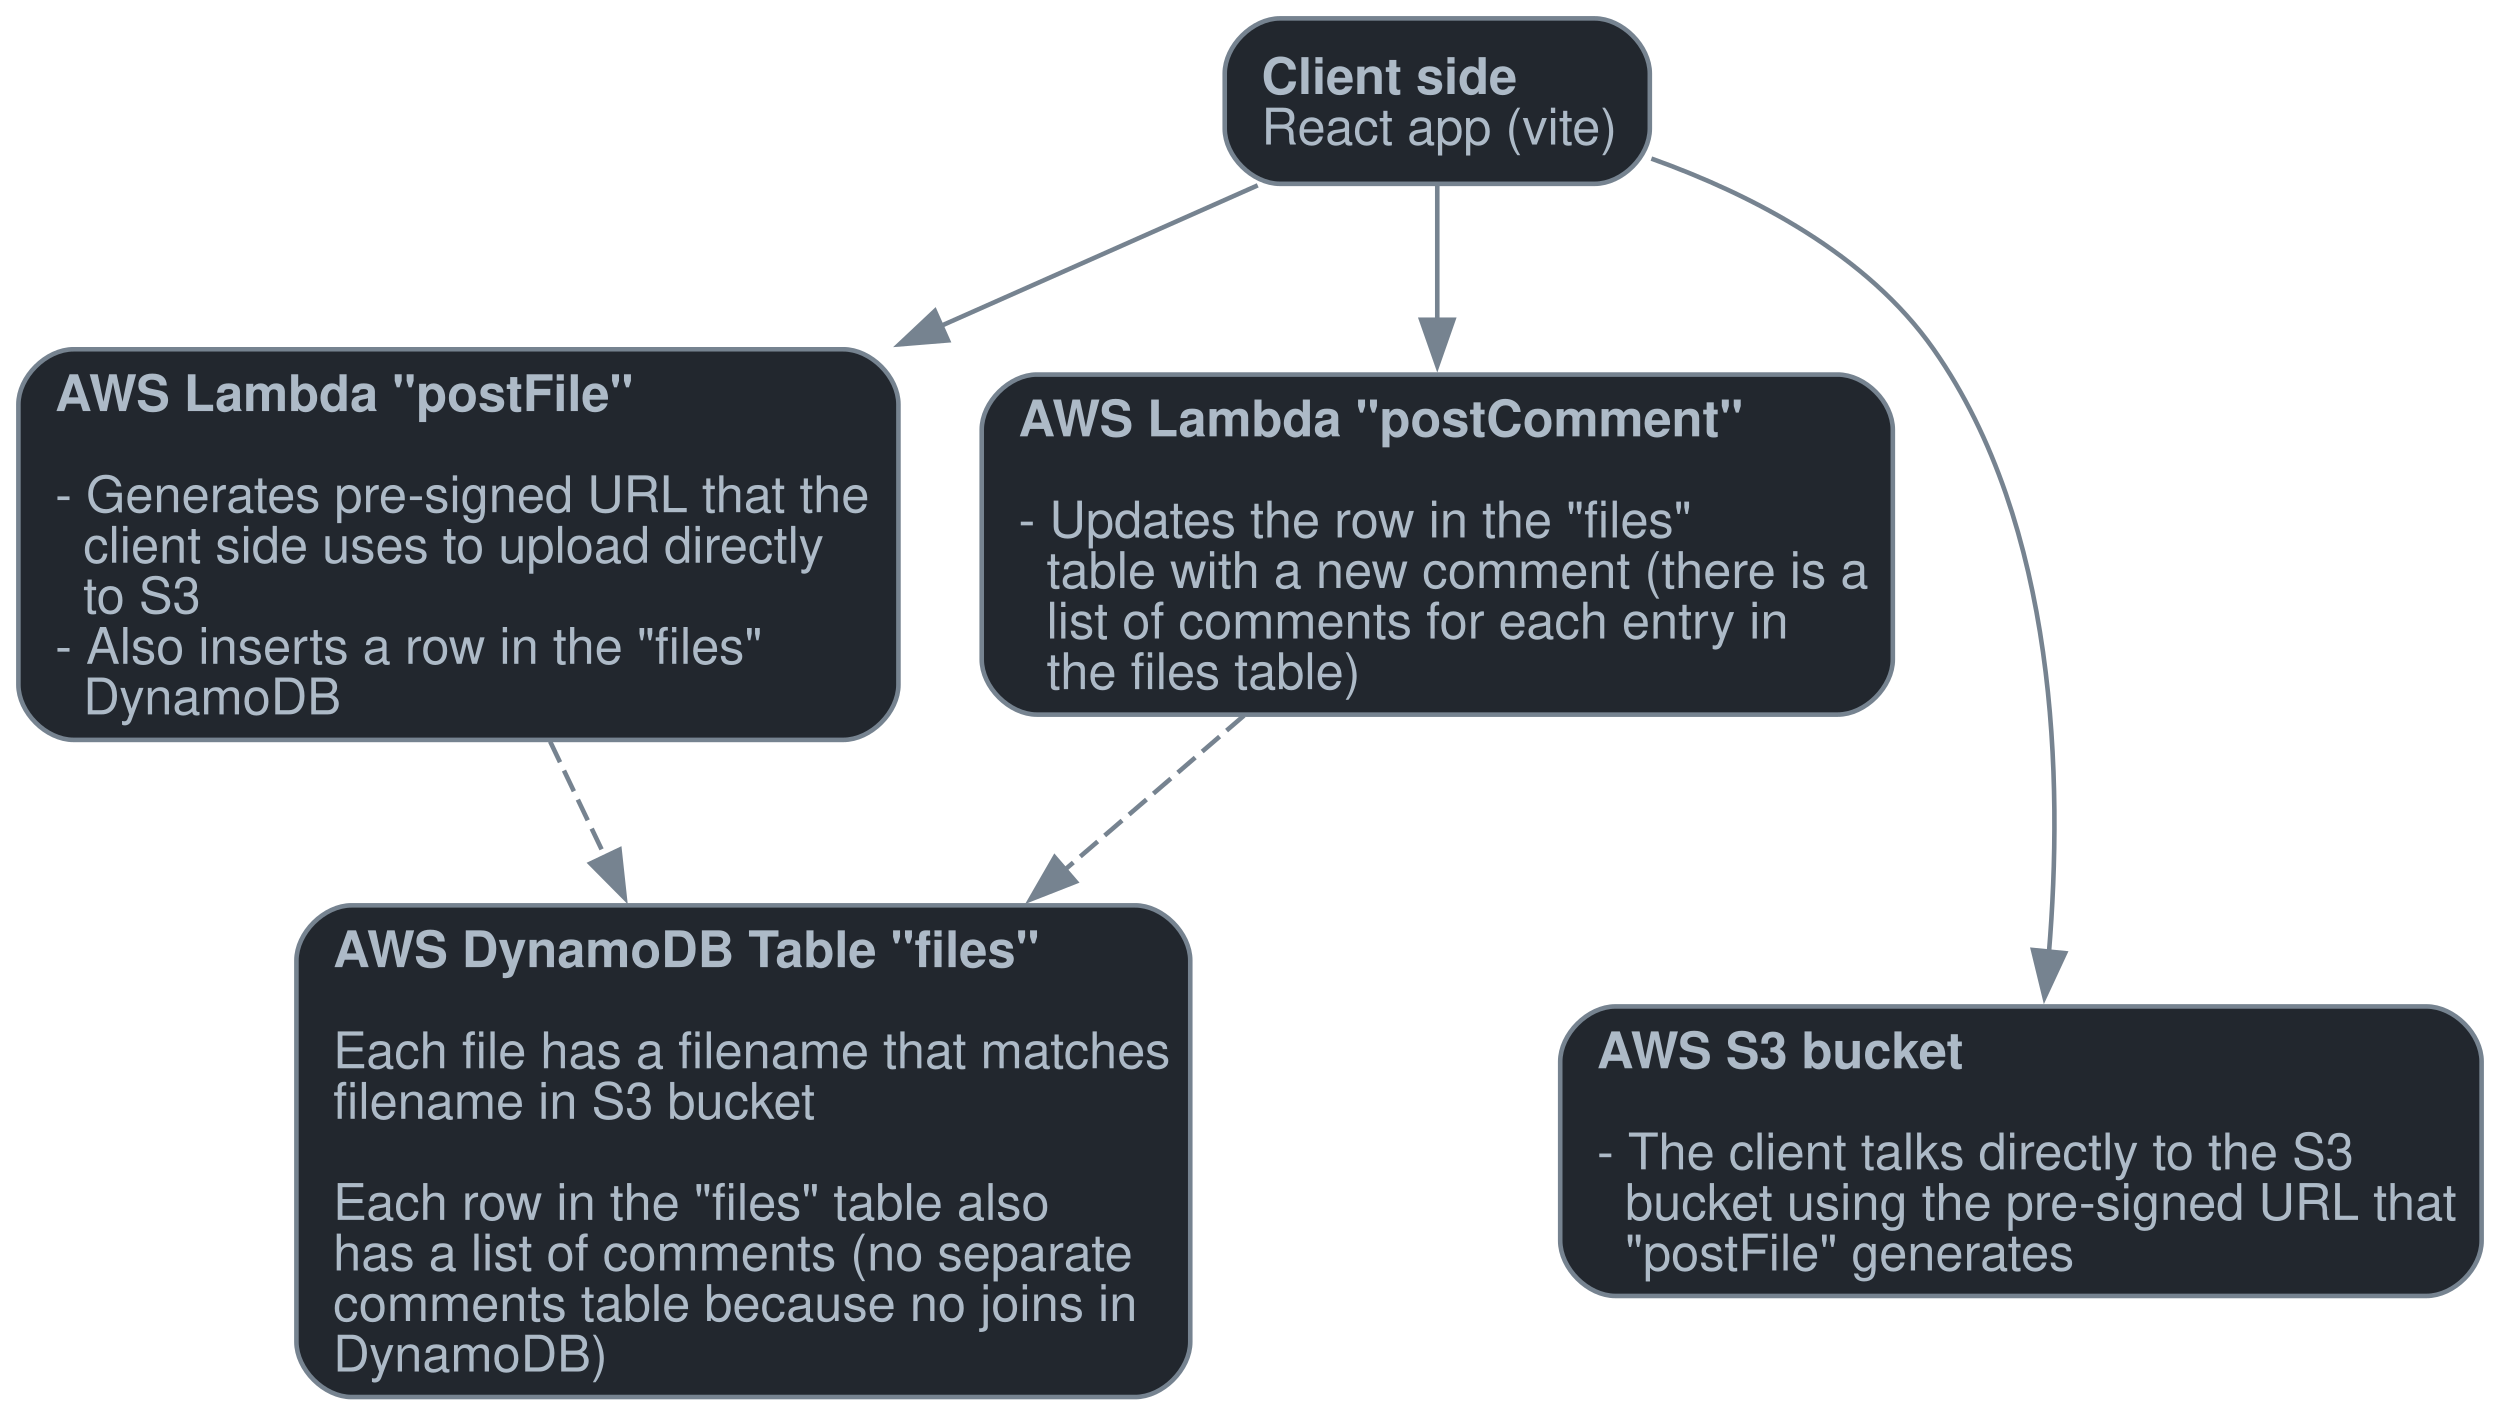
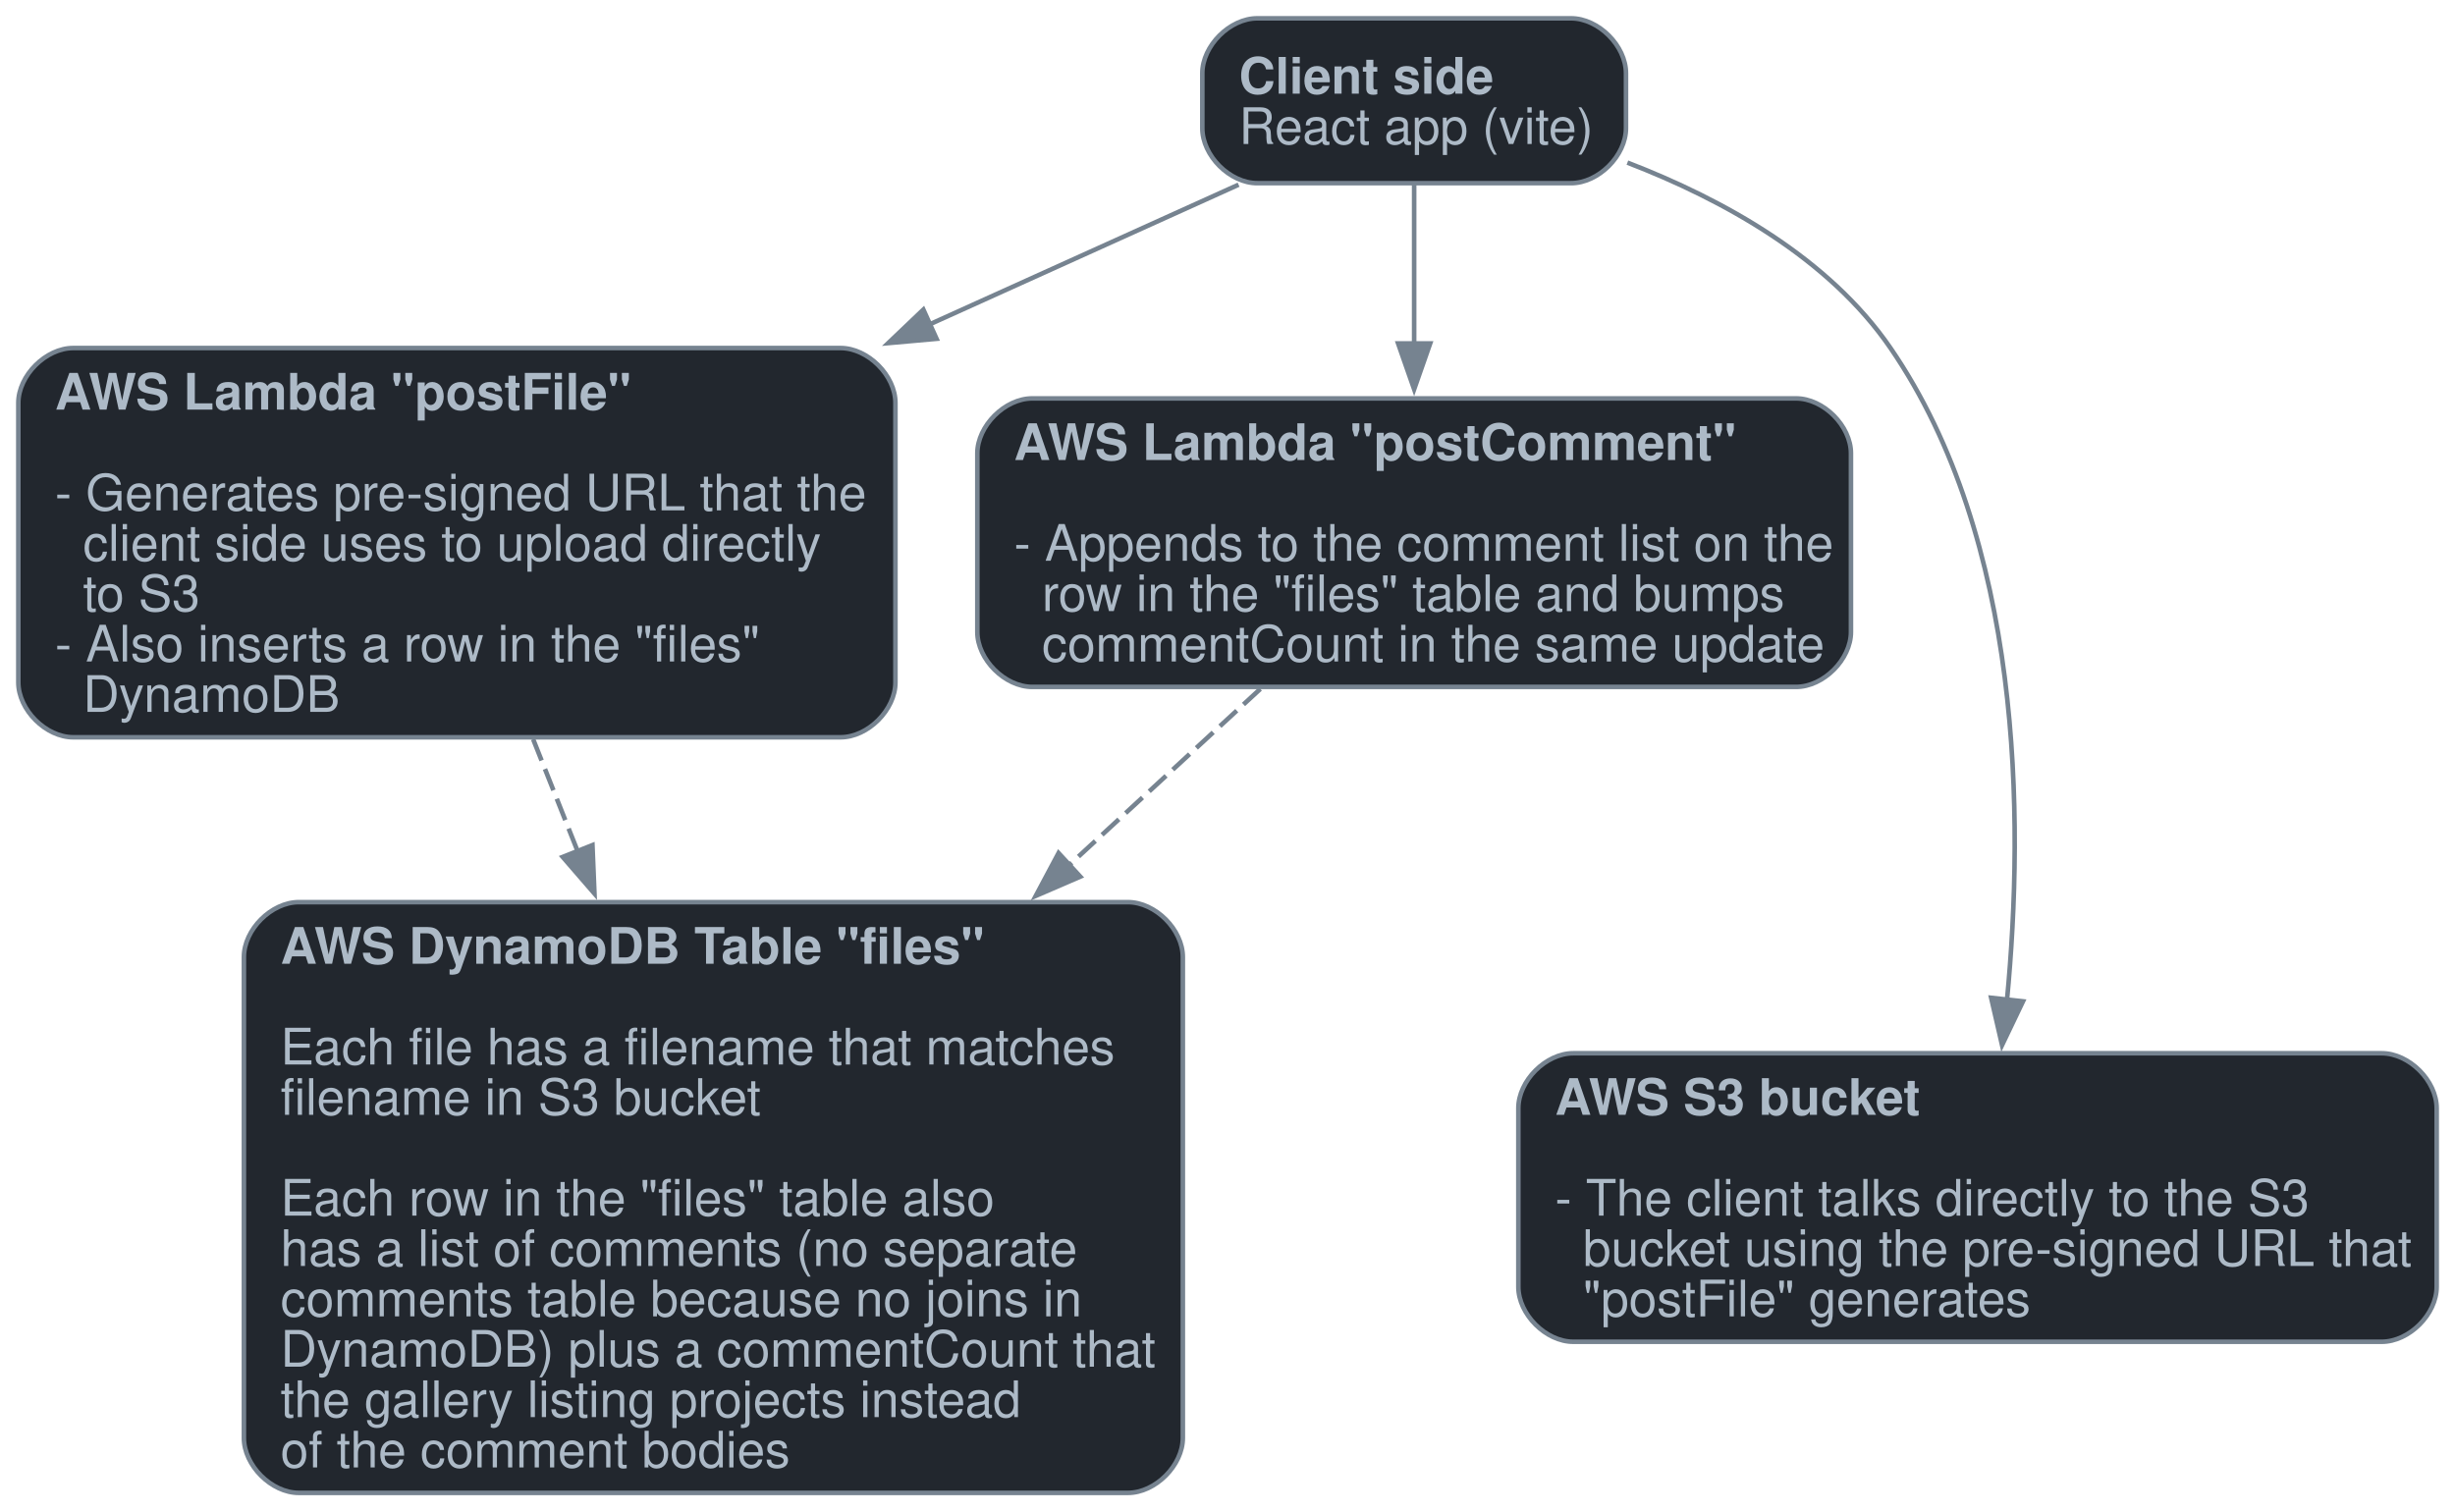
- <svg xmlns="http://www.w3.org/2000/svg" width="544pt" height="308pt" viewBox="0.00 0.00 544.00 308.00">
-   <g id="graph0" class="graph" transform="scale(1 1) rotate(0) translate(4 304)">
+ <svg xmlns="http://www.w3.org/2000/svg" width="536pt" height="330pt" viewBox="0.00 0.00 536.00 330.00">
+   <g id="graph0" class="graph" transform="scale(1 1) rotate(0) translate(4 326)">
    <g id="node1" class="node">
-       <path fill="#22272e" stroke="#768390" d="M343,-300C343,-300 274.5,-300 274.5,-300 268.5,-300 262.5,-294 262.5,-288 262.5,-288 262.5,-276 262.5,-276 262.5,-270 268.5,-264 274.5,-264 274.5,-264 343,-264 343,-264 349,-264 355,-270 355,-276 355,-276 355,-288 355,-288 355,-294 349,-300 343,-300" />
-       <text xml:space="preserve" text-anchor="start" x="270.5" y="-283.55" font-family="Helvetica,sans-Serif" font-weight="bold" font-size="11.00" fill="#adbac7">Client side</text>
-       <text xml:space="preserve" text-anchor="start" x="270.5" y="-272.55" font-family="Helvetica,sans-Serif" font-size="11.00" fill="#adbac7">React app (vite)</text>
+       <path fill="#22272e" stroke="#768390" d="M339,-322C339,-322 270.5,-322 270.5,-322 264.5,-322 258.5,-316 258.5,-310 258.5,-310 258.5,-298 258.5,-298 258.5,-292 264.5,-286 270.5,-286 270.5,-286 339,-286 339,-286 345,-286 351,-292 351,-298 351,-298 351,-310 351,-310 351,-316 345,-322 339,-322" />
+       <text xml:space="preserve" text-anchor="start" x="266.5" y="-305.55" font-family="Helvetica,sans-Serif" font-weight="bold" font-size="11.00" fill="#adbac7">Client side</text>
+       <text xml:space="preserve" text-anchor="start" x="266.5" y="-294.55" font-family="Helvetica,sans-Serif" font-size="11.00" fill="#adbac7">React app (vite)</text>
    </g>
    <g id="node2" class="node">
-       <path fill="#22272e" stroke="#768390" d="M179.5,-228C179.5,-228 12,-228 12,-228 6,-228 0,-222 0,-216 0,-216 0,-155 0,-155 0,-149 6,-143 12,-143 12,-143 179.5,-143 179.5,-143 185.5,-143 191.5,-149 191.5,-155 191.5,-155 191.5,-216 191.5,-216 191.5,-222 185.5,-228 179.5,-228" />
-       <text xml:space="preserve" text-anchor="start" x="8" y="-214.55" font-family="Helvetica,sans-Serif" font-weight="bold" font-size="11.00" fill="#adbac7">AWS Lambda "postFile"</text>
-       <text xml:space="preserve" text-anchor="start" x="8" y="-192.55" font-family="Helvetica,sans-Serif" font-size="11.00" fill="#adbac7">- Generates pre-signed URL that the</text>
-       <text xml:space="preserve" text-anchor="start" x="8" y="-181.55" font-family="Helvetica,sans-Serif" font-size="11.00" fill="#adbac7">  client side uses to upload directly</text>
-       <text xml:space="preserve" text-anchor="start" x="8" y="-170.55" font-family="Helvetica,sans-Serif" font-size="11.00" fill="#adbac7">  to S3</text>
-       <text xml:space="preserve" text-anchor="start" x="8" y="-159.55" font-family="Helvetica,sans-Serif" font-size="11.00" fill="#adbac7">- Also inserts a row in the "files"</text>
-       <text xml:space="preserve" text-anchor="start" x="8" y="-148.55" font-family="Helvetica,sans-Serif" font-size="11.00" fill="#adbac7">  DynamoDB</text>
+       <path fill="#22272e" stroke="#768390" d="M179.5,-250C179.5,-250 12,-250 12,-250 6,-250 0,-244 0,-238 0,-238 0,-177 0,-177 0,-171 6,-165 12,-165 12,-165 179.5,-165 179.5,-165 185.5,-165 191.5,-171 191.5,-177 191.5,-177 191.5,-238 191.5,-238 191.5,-244 185.5,-250 179.5,-250" />
+       <text xml:space="preserve" text-anchor="start" x="8" y="-236.55" font-family="Helvetica,sans-Serif" font-weight="bold" font-size="11.00" fill="#adbac7">AWS Lambda "postFile"</text>
+       <text xml:space="preserve" text-anchor="start" x="8" y="-214.55" font-family="Helvetica,sans-Serif" font-size="11.00" fill="#adbac7">- Generates pre-signed URL that the</text>
+       <text xml:space="preserve" text-anchor="start" x="8" y="-203.55" font-family="Helvetica,sans-Serif" font-size="11.00" fill="#adbac7">  client side uses to upload directly</text>
+       <text xml:space="preserve" text-anchor="start" x="8" y="-192.55" font-family="Helvetica,sans-Serif" font-size="11.00" fill="#adbac7">  to S3</text>
+       <text xml:space="preserve" text-anchor="start" x="8" y="-181.55" font-family="Helvetica,sans-Serif" font-size="11.00" fill="#adbac7">- Also inserts a row in the "files"</text>
+       <text xml:space="preserve" text-anchor="start" x="8" y="-170.55" font-family="Helvetica,sans-Serif" font-size="11.00" fill="#adbac7">  DynamoDB</text>
    </g>
    <g id="edge2" class="edge">
-       <path fill="none" stroke="#768390" d="M269.68,-263.67C250.14,-255 225.44,-244.04 200.85,-233.13" />
-       <polygon fill="#768390" stroke="#768390" points="202.27,-229.93 191.71,-229.07 199.43,-236.33 202.27,-229.93" />
+       <path fill="none" stroke="#768390" d="M266.42,-285.67C247.24,-277 223.01,-266.04 198.87,-255.13" />
+       <polygon fill="#768390" stroke="#768390" points="200.48,-252.02 189.93,-251.08 197.6,-258.39 200.48,-252.02" />
    </g>
    <g id="node3" class="node">
-       <path fill="#22272e" stroke="#768390" d="M395.88,-222.5C395.88,-222.5 221.62,-222.5 221.62,-222.5 215.62,-222.5 209.62,-216.5 209.62,-210.5 209.62,-210.5 209.62,-160.5 209.62,-160.5 209.62,-154.5 215.62,-148.5 221.62,-148.5 221.62,-148.5 395.88,-148.5 395.88,-148.5 401.88,-148.5 407.88,-154.5 407.88,-160.5 407.88,-160.5 407.88,-210.5 407.88,-210.5 407.88,-216.5 401.88,-222.5 395.88,-222.5" />
-       <text xml:space="preserve" text-anchor="start" x="217.62" y="-209.05" font-family="Helvetica,sans-Serif" font-weight="bold" font-size="11.00" fill="#adbac7">AWS Lambda "postComment"</text>
-       <text xml:space="preserve" text-anchor="start" x="217.62" y="-187.05" font-family="Helvetica,sans-Serif" font-size="11.00" fill="#adbac7">- Updates the row in the "files"</text>
-       <text xml:space="preserve" text-anchor="start" x="217.62" y="-176.05" font-family="Helvetica,sans-Serif" font-size="11.00" fill="#adbac7">  table with a new comment (there is a</text>
-       <text xml:space="preserve" text-anchor="start" x="217.62" y="-165.05" font-family="Helvetica,sans-Serif" font-size="11.00" fill="#adbac7">  list of comments for each entry in</text>
-       <text xml:space="preserve" text-anchor="start" x="217.62" y="-154.05" font-family="Helvetica,sans-Serif" font-size="11.00" fill="#adbac7">  the files table)</text>
+       <path fill="#22272e" stroke="#768390" d="M388.12,-239C388.12,-239 221.38,-239 221.38,-239 215.38,-239 209.38,-233 209.38,-227 209.38,-227 209.38,-188 209.38,-188 209.38,-182 215.38,-176 221.38,-176 221.38,-176 388.12,-176 388.12,-176 394.12,-176 400.12,-182 400.12,-188 400.12,-188 400.12,-227 400.12,-227 400.12,-233 394.12,-239 388.12,-239" />
+       <text xml:space="preserve" text-anchor="start" x="217.38" y="-225.55" font-family="Helvetica,sans-Serif" font-weight="bold" font-size="11.00" fill="#adbac7">AWS Lambda "postComment"</text>
+       <text xml:space="preserve" text-anchor="start" x="217.38" y="-203.55" font-family="Helvetica,sans-Serif" font-size="11.00" fill="#adbac7">- Appends to the comment list on the</text>
+       <text xml:space="preserve" text-anchor="start" x="217.38" y="-192.55" font-family="Helvetica,sans-Serif" font-size="11.00" fill="#adbac7">  row in the "files" table and bumps</text>
+       <text xml:space="preserve" text-anchor="start" x="217.38" y="-181.55" font-family="Helvetica,sans-Serif" font-size="11.00" fill="#adbac7">  commentCount in the same update</text>
    </g>
    <g id="edge3" class="edge">
-       <path fill="none" stroke="#768390" d="M308.75,-263.67C308.75,-255.29 308.75,-244.79 308.75,-234.25" />
-       <polygon fill="#768390" stroke="#768390" points="312.25,-234.42 308.75,-224.42 305.25,-234.42 312.25,-234.42" />
+       <path fill="none" stroke="#768390" d="M304.75,-285.67C304.75,-275.9 304.75,-263.22 304.75,-250.98" />
+       <polygon fill="#768390" stroke="#768390" points="308.25,-251 304.75,-241 301.25,-251 308.25,-251" />
    </g>
    <g id="node4" class="node">
-       <path fill="#22272e" stroke="#768390" d="M524,-85C524,-85 347.5,-85 347.5,-85 341.5,-85 335.5,-79 335.5,-73 335.5,-73 335.5,-34 335.5,-34 335.5,-28 341.5,-22 347.5,-22 347.5,-22 524,-22 524,-22 530,-22 536,-28 536,-34 536,-34 536,-73 536,-73 536,-79 530,-85 524,-85" />
-       <text xml:space="preserve" text-anchor="start" x="343.5" y="-71.55" font-family="Helvetica,sans-Serif" font-weight="bold" font-size="11.00" fill="#adbac7">AWS S3 bucket</text>
-       <text xml:space="preserve" text-anchor="start" x="343.5" y="-49.55" font-family="Helvetica,sans-Serif" font-size="11.00" fill="#adbac7">- The client talks directly to the S3</text>
-       <text xml:space="preserve" text-anchor="start" x="343.5" y="-38.55" font-family="Helvetica,sans-Serif" font-size="11.00" fill="#adbac7">  bucket using the pre-signed URL that</text>
-       <text xml:space="preserve" text-anchor="start" x="343.5" y="-27.55" font-family="Helvetica,sans-Serif" font-size="11.00" fill="#adbac7">  "postFile" generates</text>
+       <path fill="#22272e" stroke="#768390" d="M516,-96C516,-96 339.5,-96 339.5,-96 333.5,-96 327.5,-90 327.5,-84 327.5,-84 327.5,-45 327.5,-45 327.5,-39 333.5,-33 339.5,-33 339.5,-33 516,-33 516,-33 522,-33 528,-39 528,-45 528,-45 528,-84 528,-84 528,-90 522,-96 516,-96" />
+       <text xml:space="preserve" text-anchor="start" x="335.5" y="-82.55" font-family="Helvetica,sans-Serif" font-weight="bold" font-size="11.00" fill="#adbac7">AWS S3 bucket</text>
+       <text xml:space="preserve" text-anchor="start" x="335.5" y="-60.55" font-family="Helvetica,sans-Serif" font-size="11.00" fill="#adbac7">- The client talks directly to the S3</text>
+       <text xml:space="preserve" text-anchor="start" x="335.5" y="-49.55" font-family="Helvetica,sans-Serif" font-size="11.00" fill="#adbac7">  bucket using the pre-signed URL that</text>
+       <text xml:space="preserve" text-anchor="start" x="335.5" y="-38.55" font-family="Helvetica,sans-Serif" font-size="11.00" fill="#adbac7">  "postFile" generates</text>
    </g>
    <g id="edge4" class="edge">
-       <path fill="none" stroke="#768390" d="M355.34,-269.49C377.52,-261.55 402.29,-248.6 416.75,-228 443.64,-189.67 444.99,-134.41 441.84,-96.61" />
-       <polygon fill="#768390" stroke="#768390" points="445.35,-96.59 440.89,-86.99 438.39,-97.28 445.35,-96.59" />
+       <path fill="none" stroke="#768390" d="M351.31,-290.49C372.27,-282.41 395.28,-269.64 408.75,-250 437.51,-208.06 438.02,-147.66 434.18,-107.53" />
+       <polygon fill="#768390" stroke="#768390" points="437.68,-107.34 433.11,-97.78 430.73,-108.11 437.68,-107.34" />
    </g>
    <g id="node5" class="node">
-       <path fill="#22272e" stroke="#768390" d="M243,-107C243,-107 72.5,-107 72.5,-107 66.5,-107 60.5,-101 60.5,-95 60.5,-95 60.5,-12 60.5,-12 60.5,-6 66.5,0 72.5,0 72.5,0 243,0 243,0 249,0 255,-6 255,-12 255,-12 255,-95 255,-95 255,-101 249,-107 243,-107" />
-       <text xml:space="preserve" text-anchor="start" x="68.5" y="-93.55" font-family="Helvetica,sans-Serif" font-weight="bold" font-size="11.00" fill="#adbac7">AWS DynamoDB Table "files"</text>
-       <text xml:space="preserve" text-anchor="start" x="68.5" y="-71.55" font-family="Helvetica,sans-Serif" font-size="11.00" fill="#adbac7">Each file has a filename that matches</text>
-       <text xml:space="preserve" text-anchor="start" x="68.5" y="-60.55" font-family="Helvetica,sans-Serif" font-size="11.00" fill="#adbac7">filename in S3 bucket</text>
-       <text xml:space="preserve" text-anchor="start" x="68.5" y="-38.55" font-family="Helvetica,sans-Serif" font-size="11.00" fill="#adbac7">Each row in the "files" table also</text>
-       <text xml:space="preserve" text-anchor="start" x="68.5" y="-27.55" font-family="Helvetica,sans-Serif" font-size="11.00" fill="#adbac7">has a list of comments (no separate</text>
-       <text xml:space="preserve" text-anchor="start" x="68.5" y="-16.55" font-family="Helvetica,sans-Serif" font-size="11.00" fill="#adbac7">comments table because no joins in</text>
-       <text xml:space="preserve" text-anchor="start" x="68.5" y="-5.55" font-family="Helvetica,sans-Serif" font-size="11.00" fill="#adbac7">DynamoDB)</text>
+       <path fill="#22272e" stroke="#768390" d="M242.25,-129C242.25,-129 61.25,-129 61.25,-129 55.25,-129 49.25,-123 49.25,-117 49.25,-117 49.25,-12 49.25,-12 49.25,-6 55.25,0 61.25,0 61.25,0 242.25,0 242.25,0 248.25,0 254.25,-6 254.25,-12 254.25,-12 254.25,-117 254.25,-117 254.25,-123 248.25,-129 242.25,-129" />
+       <text xml:space="preserve" text-anchor="start" x="57.25" y="-115.55" font-family="Helvetica,sans-Serif" font-weight="bold" font-size="11.00" fill="#adbac7">AWS DynamoDB Table "files"</text>
+       <text xml:space="preserve" text-anchor="start" x="57.25" y="-93.55" font-family="Helvetica,sans-Serif" font-size="11.00" fill="#adbac7">Each file has a filename that matches</text>
+       <text xml:space="preserve" text-anchor="start" x="57.25" y="-82.55" font-family="Helvetica,sans-Serif" font-size="11.00" fill="#adbac7">filename in S3 bucket</text>
+       <text xml:space="preserve" text-anchor="start" x="57.25" y="-60.55" font-family="Helvetica,sans-Serif" font-size="11.00" fill="#adbac7">Each row in the "files" table also</text>
+       <text xml:space="preserve" text-anchor="start" x="57.25" y="-49.55" font-family="Helvetica,sans-Serif" font-size="11.00" fill="#adbac7">has a list of comments (no separate</text>
+       <text xml:space="preserve" text-anchor="start" x="57.25" y="-38.55" font-family="Helvetica,sans-Serif" font-size="11.00" fill="#adbac7">comments table because no joins in</text>
+       <text xml:space="preserve" text-anchor="start" x="57.25" y="-27.55" font-family="Helvetica,sans-Serif" font-size="11.00" fill="#adbac7">DynamoDB) plus a commentCount that</text>
+       <text xml:space="preserve" text-anchor="start" x="57.25" y="-16.55" font-family="Helvetica,sans-Serif" font-size="11.00" fill="#adbac7">the gallery listing projects instead</text>
+       <text xml:space="preserve" text-anchor="start" x="57.25" y="-5.55" font-family="Helvetica,sans-Serif" font-size="11.00" fill="#adbac7">of the comment bodies</text>
    </g>
    <g id="edge5" class="edge">
-       <path fill="none" stroke="#768390" stroke-dasharray="5,2" d="M115.71,-142.65C119.53,-134.63 123.62,-126.07 127.68,-117.55" />
-       <polygon fill="#768390" stroke="#768390" points="130.81,-119.12 131.95,-108.59 124.49,-116.11 130.81,-119.12" />
+       <path fill="none" stroke="#768390" stroke-dasharray="5,2" d="M112.4,-164.58C115.48,-156.81 118.79,-148.5 122.12,-140.1" />
+       <polygon fill="#768390" stroke="#768390" points="125.35,-141.45 125.79,-130.86 118.85,-138.87 125.35,-141.45" />
    </g>
    <g id="edge6" class="edge">
-       <path fill="none" stroke="#768390" stroke-dasharray="5,2" d="M266.69,-148.29C254.59,-137.87 241.06,-126.22 227.75,-114.77" />
-       <polygon fill="#768390" stroke="#768390" points="230.07,-112.14 220.21,-108.27 225.5,-117.45 230.07,-112.14" />
+       <path fill="none" stroke="#768390" stroke-dasharray="5,2" d="M271.17,-175.56C258.7,-164.07 243.99,-150.5 229.22,-136.89" />
+       <polygon fill="#768390" stroke="#768390" points="231.86,-134.57 222.14,-130.37 227.12,-139.72 231.86,-134.57" />
    </g>
  </g>
</svg>
